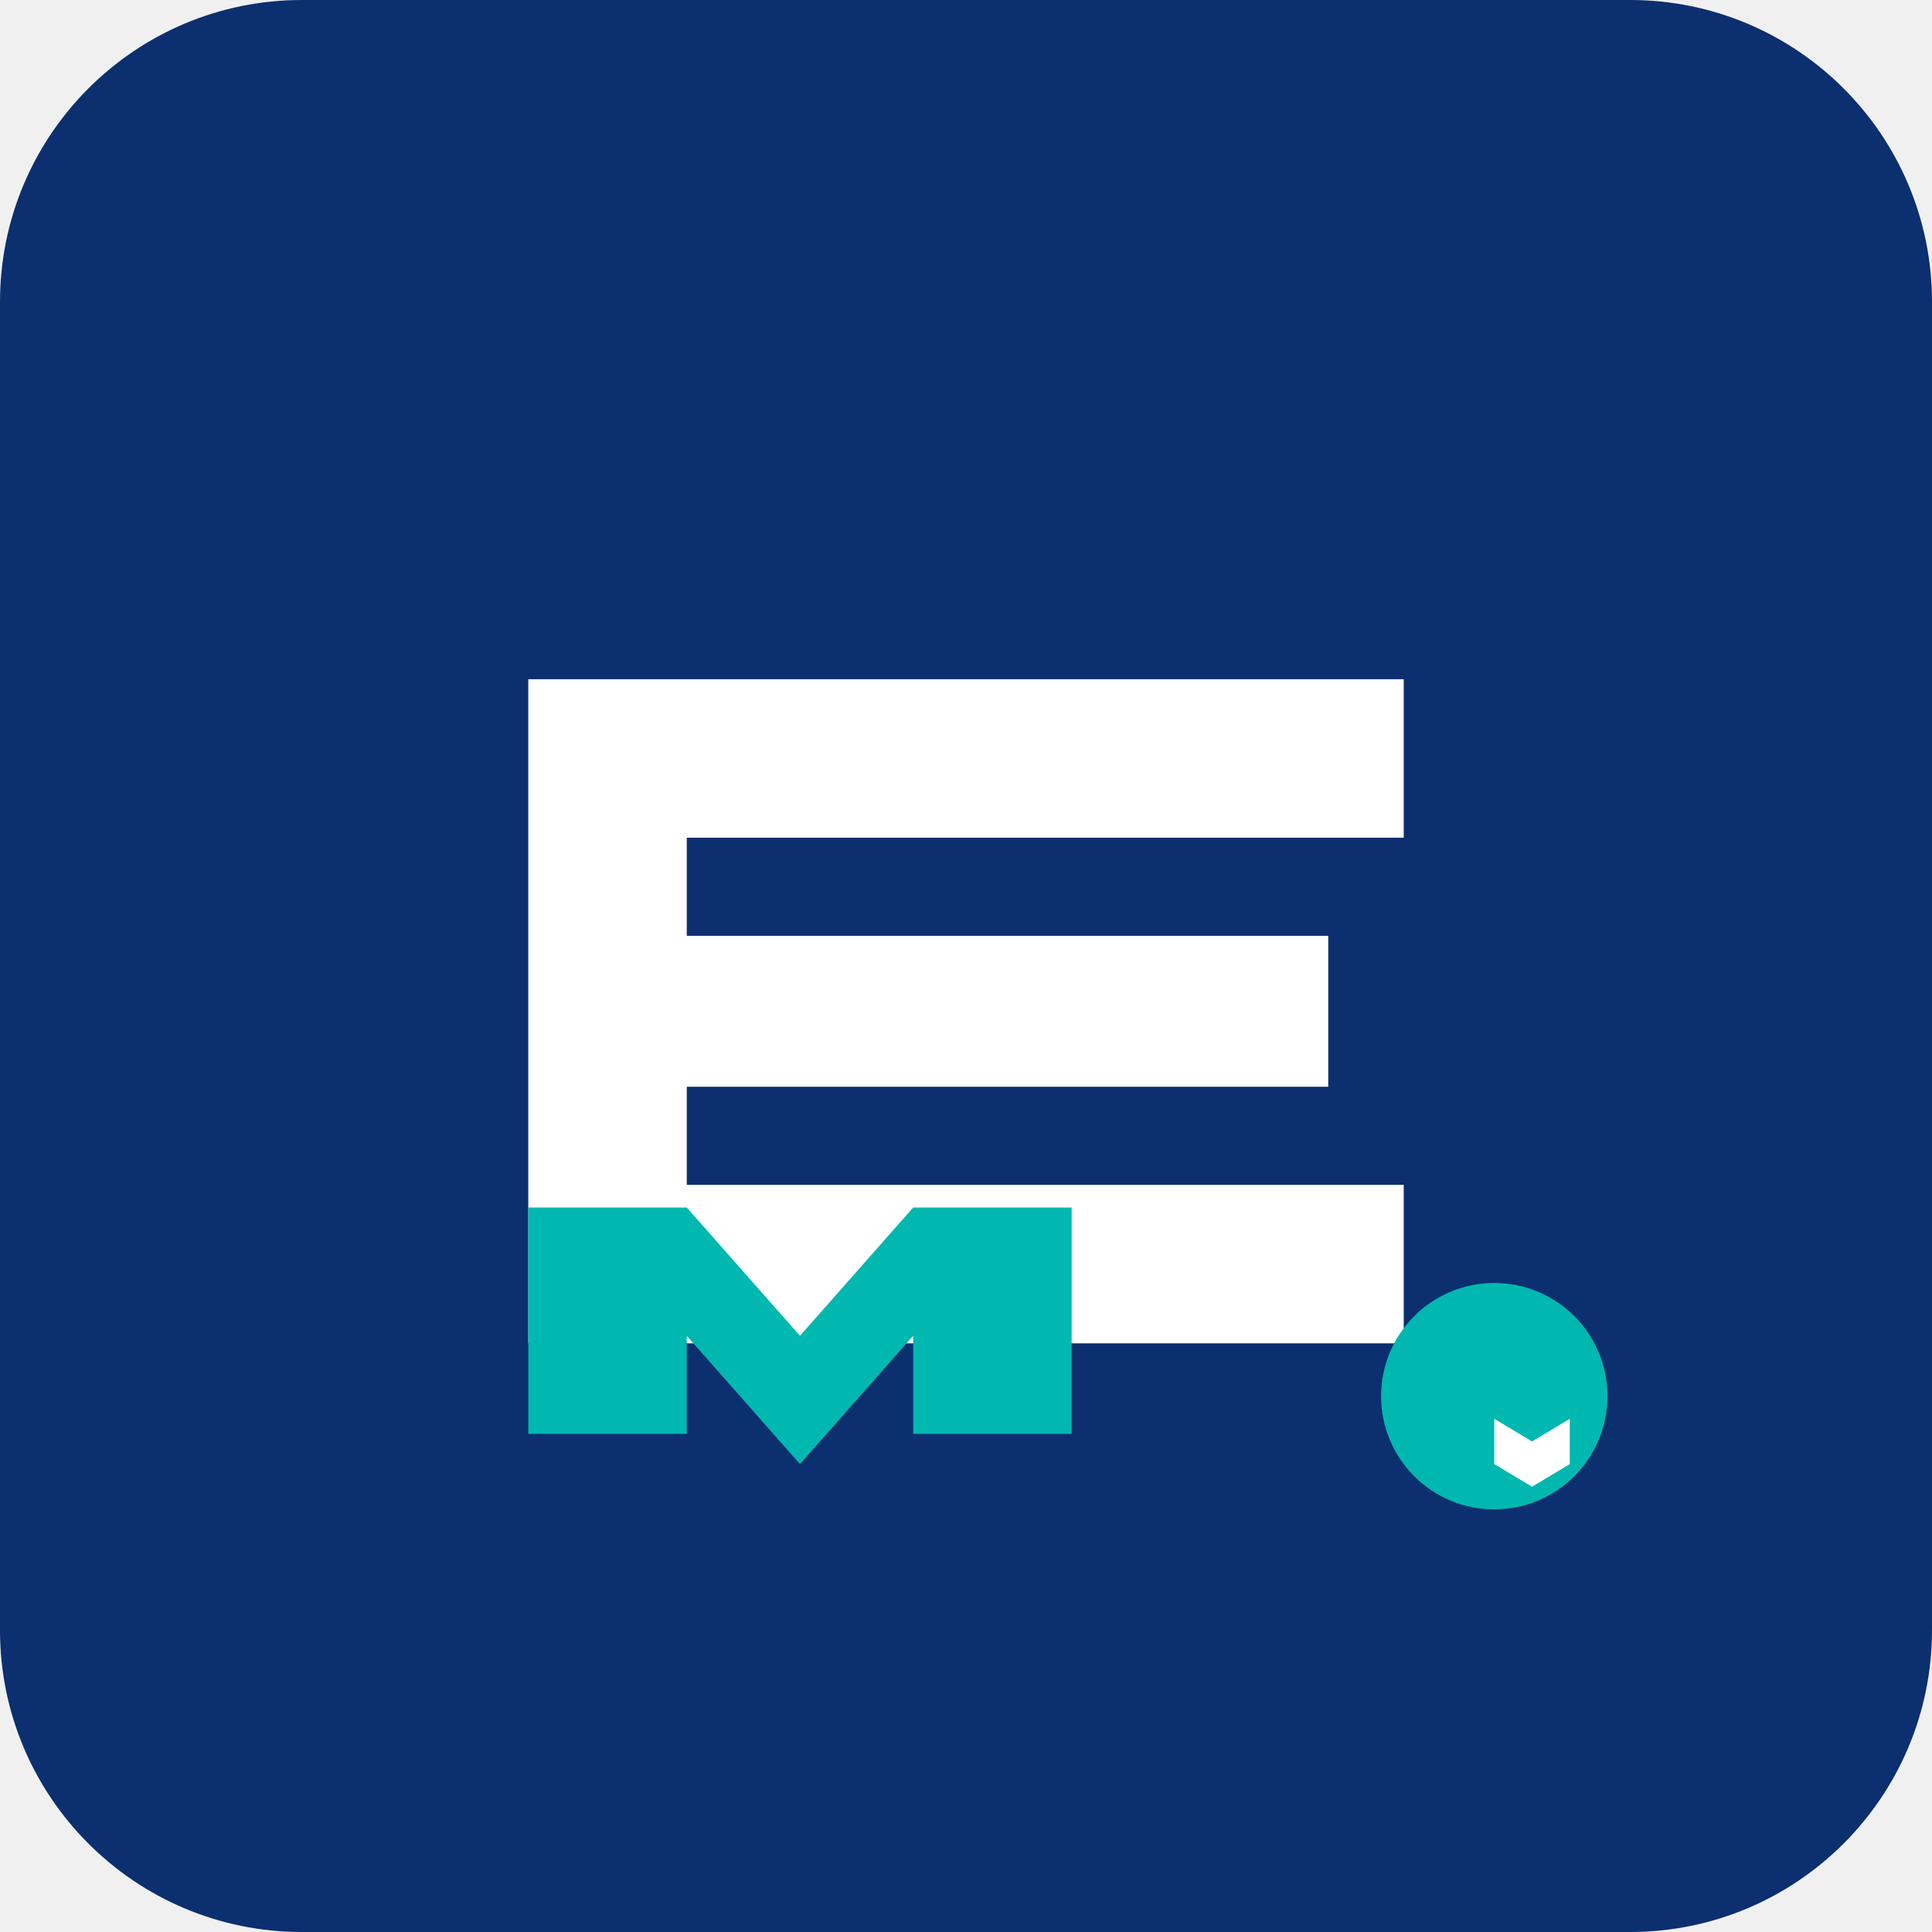
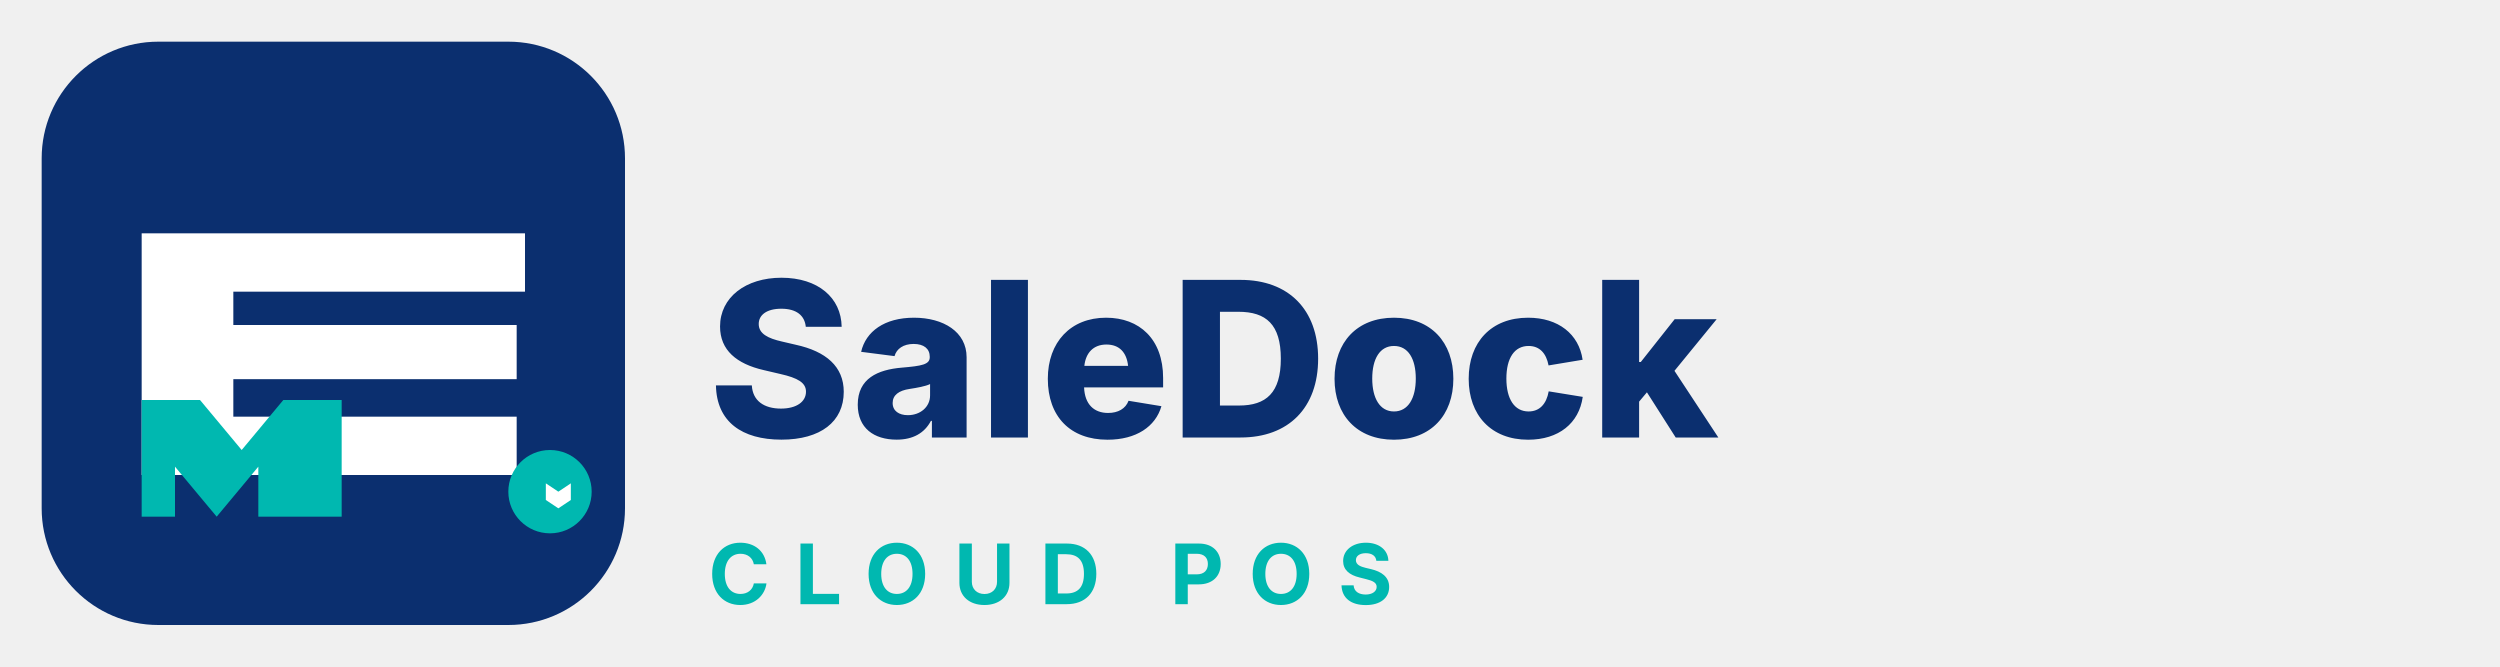
- <svg xmlns="http://www.w3.org/2000/svg" viewBox="0 0 512 512" fill="none">
-   <rect width="512" height="512" rx="80" fill="#0b2f6f" />
-   <path d="M140 180h232v42H182v26h170v40H182v26h190v42H140V180z" fill="#fff" />
-   <path d="M140 380V320h42l30 34 30-34h42v60h-42v-26l-30 34-30-34v26H140z" fill="#00b8b0" />
-   <circle cx="396" cy="370" r="30" fill="#00b8b0" />
-   <path d="M386 358h20v24l10-6v12l-10 6-10-6v-12l10 6v-24z" fill="#fff" />
+ <svg xmlns="http://www.w3.org/2000/svg" viewBox="0 0 600 160" fill="none">
+   <rect x="10" y="10" width="140" height="140" rx="28" fill="#0b2f6f" />
+   <path d="M34 56h92v14H56v8h68v13H56v9h68v14H34V56z" fill="#fff" />
+   <path d="M34 124V96h14l10 12 10-12h14v28H62v-12l-10 12-10-12v12H34z" fill="#00b8b0" />
+   <circle cx="132" cy="118" r="10" fill="#00b8b0" />
+   <path d="M128 110h6v8l3-2v4l-3 2-3-2v-4l3 2v-8z" fill="#fff" />
+   <text x="170" y="105" font-family="system-ui, -apple-system, sans-serif" font-size="52" font-weight="800" fill="#0b2f6f">SaleDock</text>
+   <text x="170" y="145" font-family="system-ui, -apple-system, sans-serif" font-size="20" font-weight="700" fill="#00b8b0" letter-spacing="6">CLOUD POS</text>
</svg>
